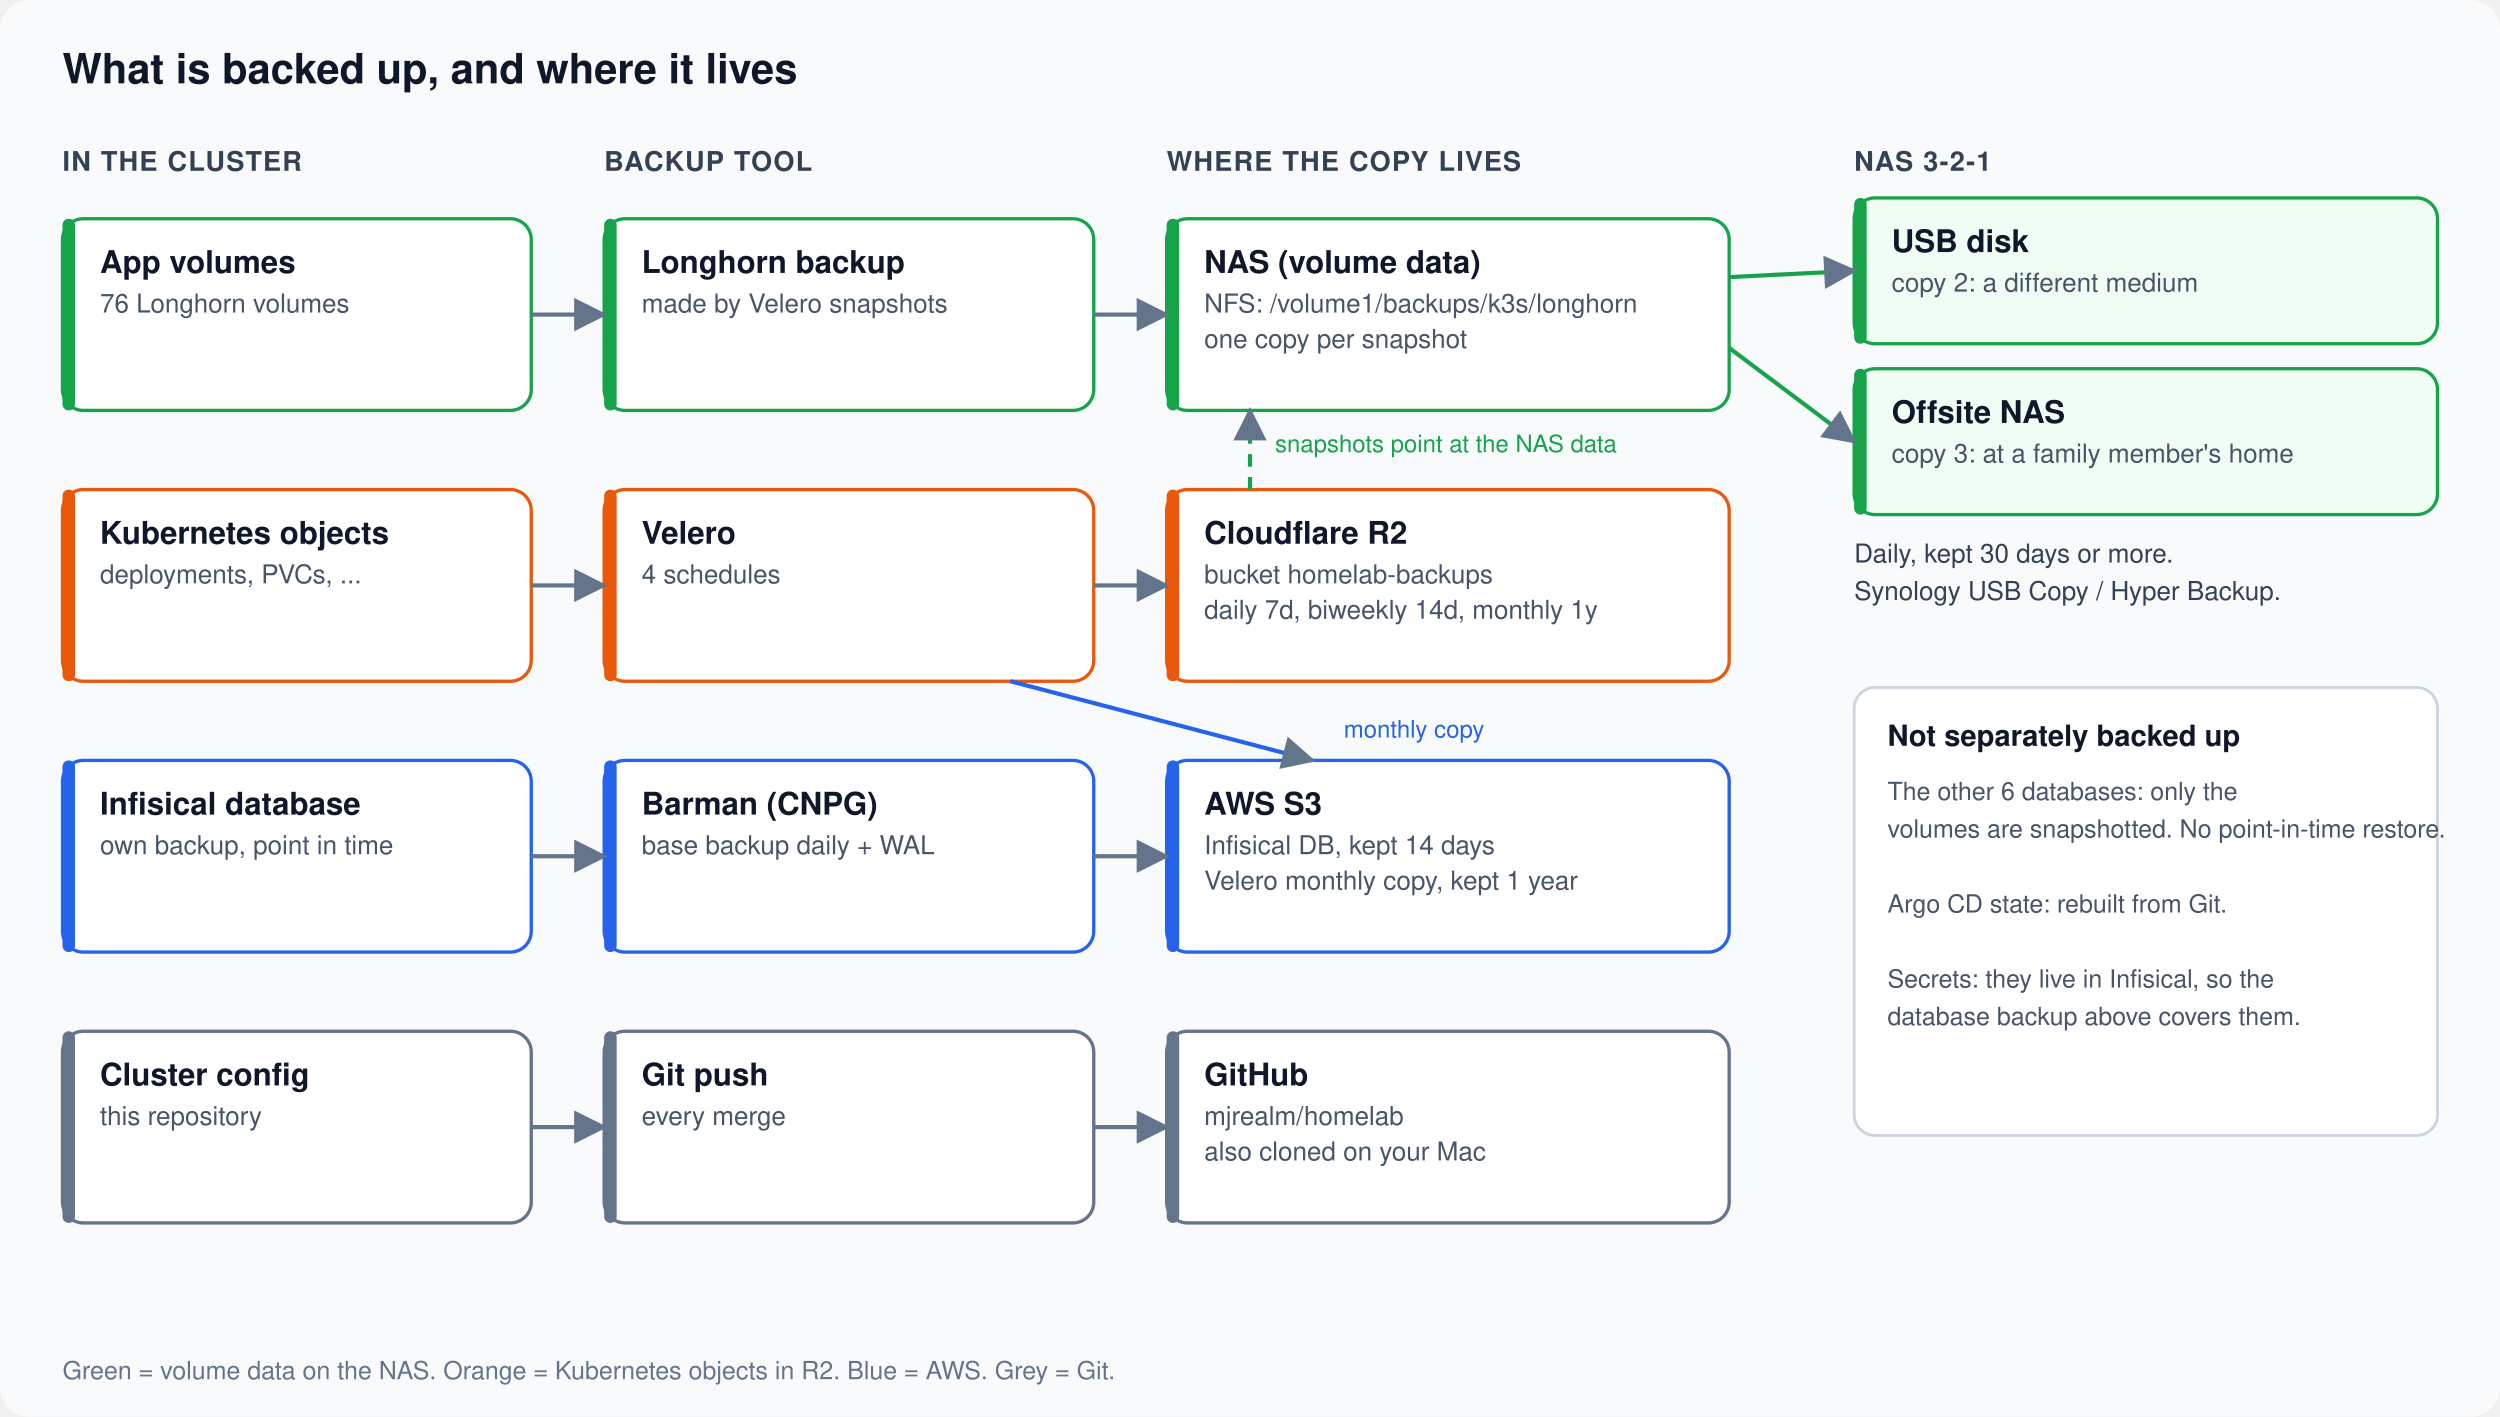
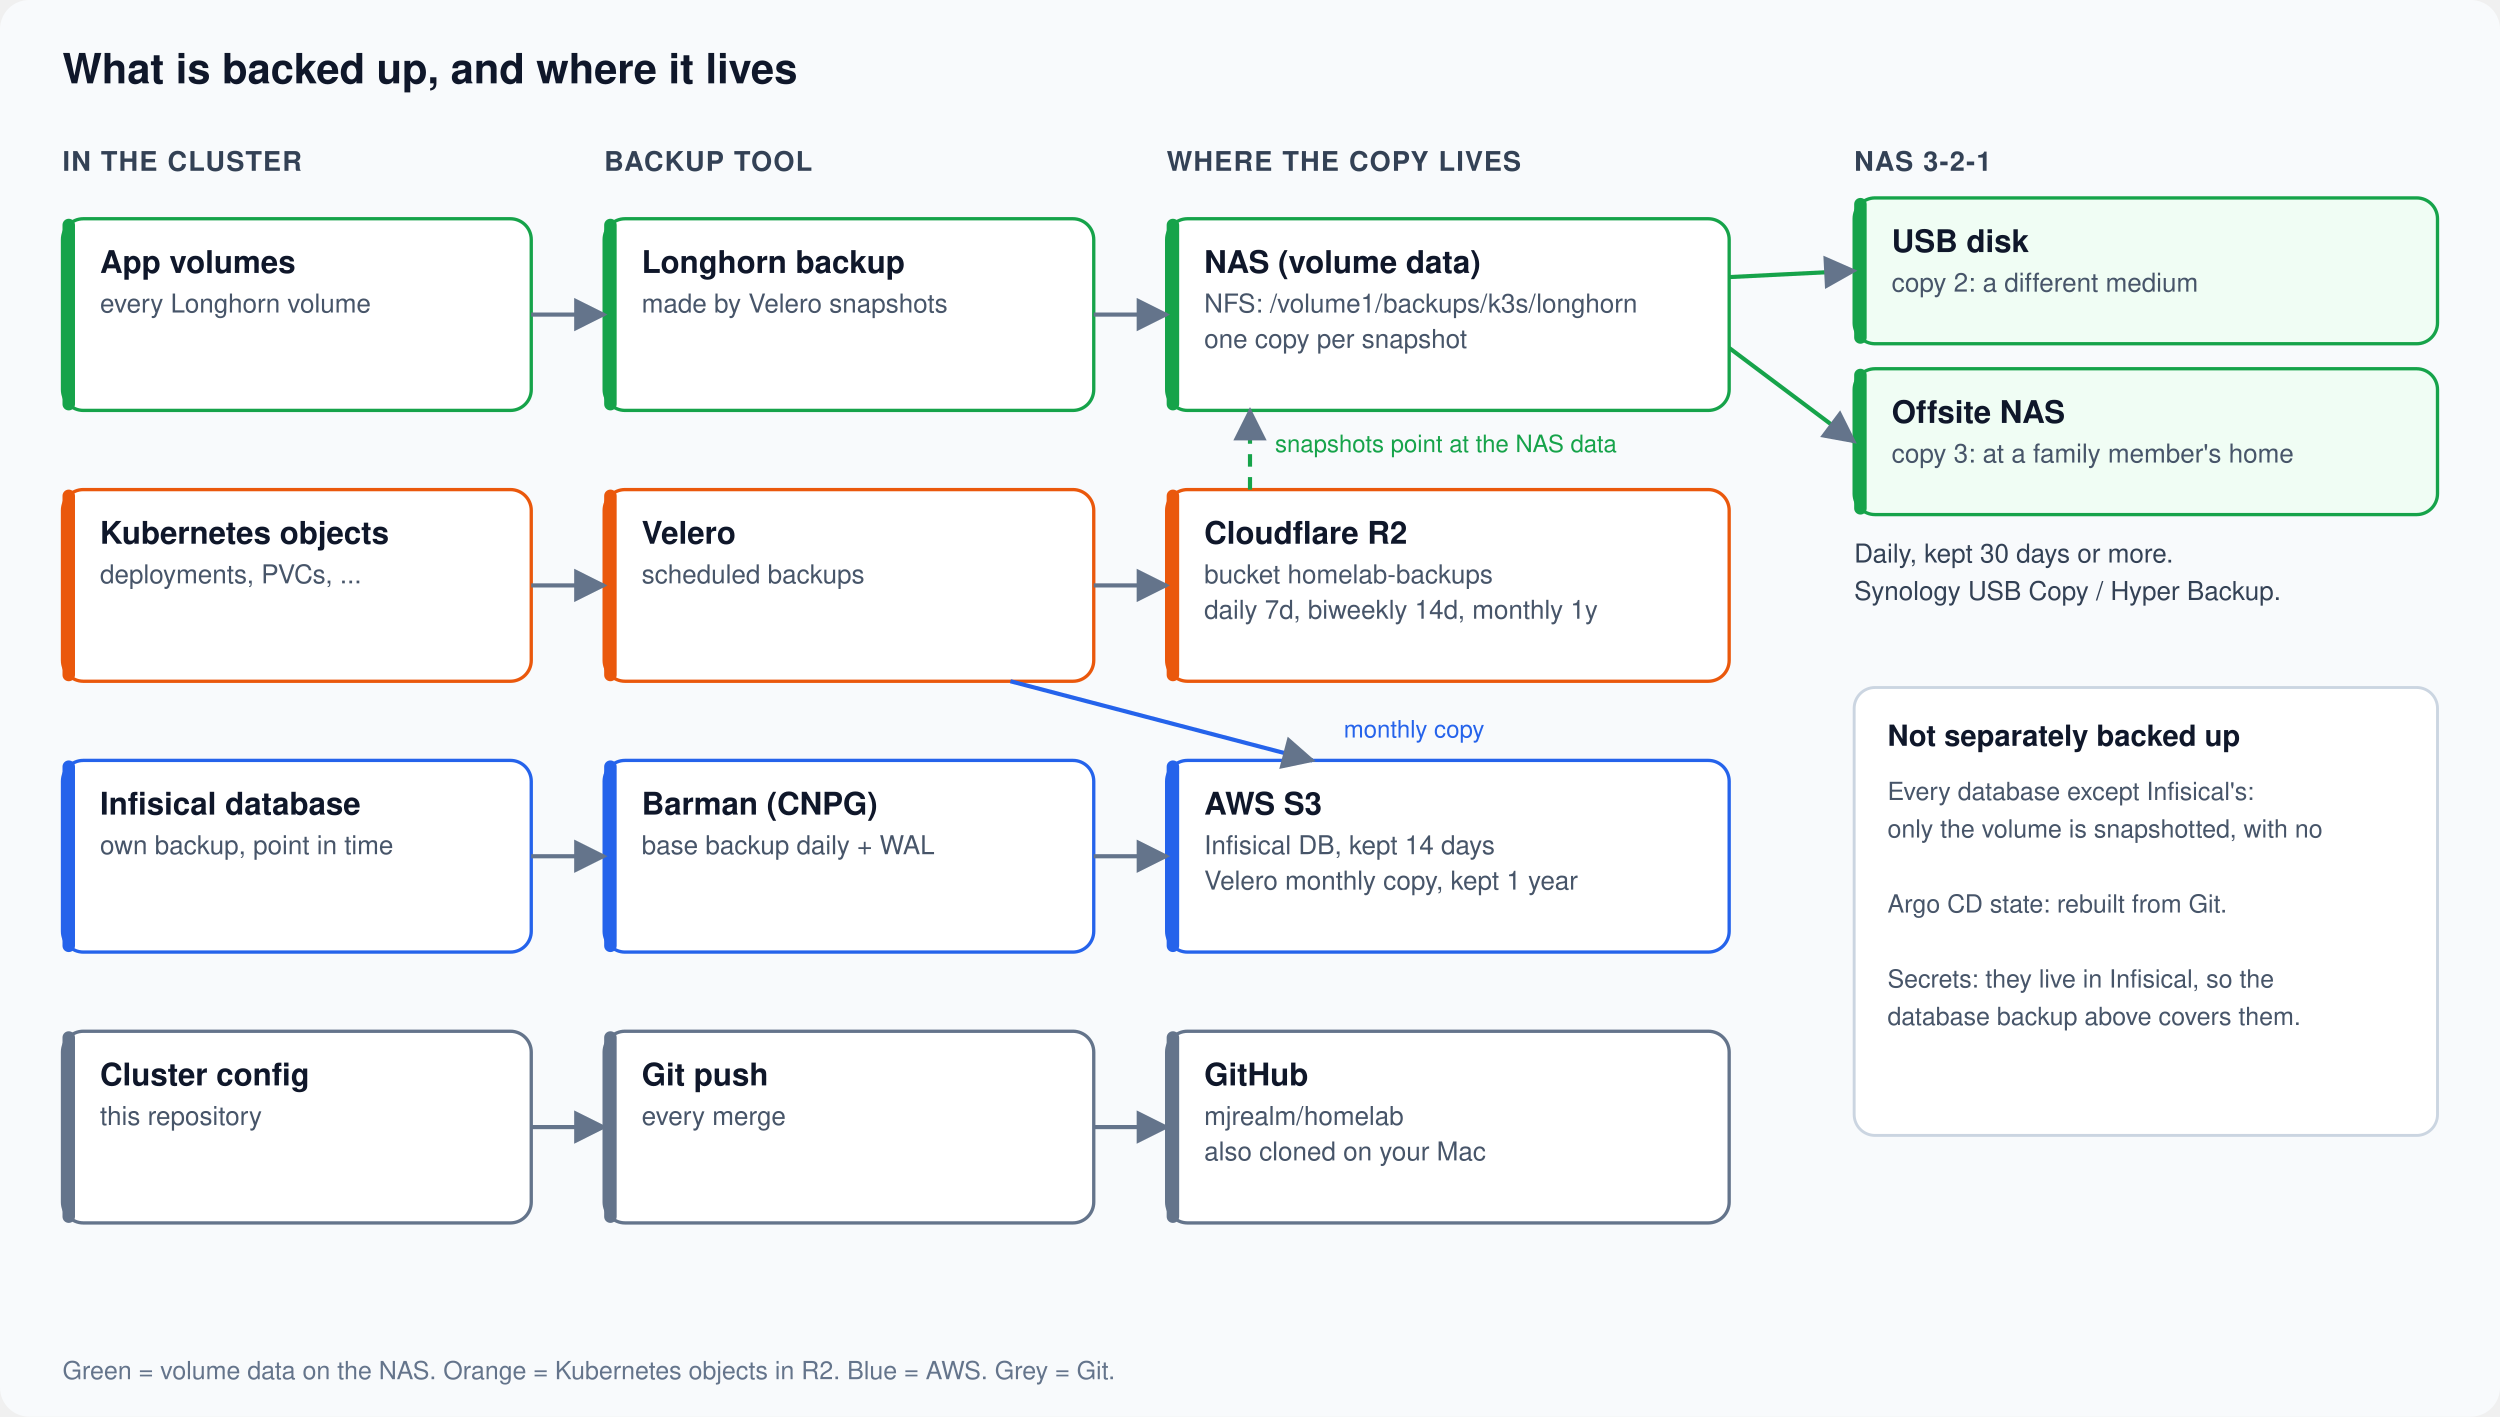
<svg xmlns="http://www.w3.org/2000/svg" viewBox="0 0 1200 680" role="img" aria-labelledby="t d" font-family="-apple-system, BlinkMacSystemFont, Segoe UI, Helvetica, Arial, sans-serif">
  <defs>
    <marker id="a" viewBox="0 0 10 10" refX="9" refY="5" markerWidth="8" markerHeight="8" orient="auto-start-reverse">
      <path d="M0 0 L10 5 L0 10 z" fill="#64748b" />
    </marker>
  </defs>
  <rect width="1200" height="680" rx="14" fill="#f8fafc" />
  <text x="30" y="40" font-size="20" font-weight="700" fill="#0f172a" text-anchor="start">What is backed up, and where it lives</text>
  <text x="30" y="82" font-size="13" font-weight="700" fill="#334155" letter-spacing="0.6">IN THE CLUSTER</text>
  <text x="290" y="82" font-size="13" font-weight="700" fill="#334155" letter-spacing="0.6">BACKUP TOOL</text>
  <text x="560" y="82" font-size="13" font-weight="700" fill="#334155" letter-spacing="0.6">WHERE THE COPY LIVES</text>
  <text x="890" y="82" font-size="13" font-weight="700" fill="#334155" letter-spacing="0.6">NAS 3-2-1</text>
  <rect x="30" y="105" width="225" height="92" rx="10" fill="#ffffff" stroke="#16a34a" stroke-width="1.6" />
  <rect x="30" y="105" width="6" height="92" rx="3" fill="#16a34a" />
  <text x="48" y="131" font-size="15" font-weight="600" fill="#0f172a">App volumes</text>
-   <text x="48" y="150" font-size="12.5" font-weight="400" fill="#475569">76 Longhorn volumes</text>
+   <text x="48" y="150" font-size="12.5" font-weight="400" fill="#475569">every Longhorn volume</text>
  <rect x="290" y="105" width="235" height="92" rx="10" fill="#ffffff" stroke="#16a34a" stroke-width="1.6" />
  <rect x="290" y="105" width="6" height="92" rx="3" fill="#16a34a" />
  <text x="308" y="131" font-size="15" font-weight="600" fill="#0f172a">Longhorn backup</text>
  <text x="308" y="150" font-size="12.5" font-weight="400" fill="#475569">made by Velero snapshots</text>
  <rect x="560" y="105" width="270" height="92" rx="10" fill="#ffffff" stroke="#16a34a" stroke-width="1.6" />
  <rect x="560" y="105" width="6" height="92" rx="3" fill="#16a34a" />
  <text x="578" y="131" font-size="15" font-weight="600" fill="#0f172a">NAS (volume data)</text>
  <text x="578" y="150" font-size="12.5" font-weight="400" fill="#475569">NFS: /volume1/backups/k3s/longhorn</text>
  <text x="578" y="167" font-size="12.5" font-weight="400" fill="#475569">one copy per snapshot</text>
  <rect x="30" y="235" width="225" height="92" rx="10" fill="#ffffff" stroke="#ea580c" stroke-width="1.6" />
  <rect x="30" y="235" width="6" height="92" rx="3" fill="#ea580c" />
  <text x="48" y="261" font-size="15" font-weight="600" fill="#0f172a">Kubernetes objects</text>
  <text x="48" y="280" font-size="12.5" font-weight="400" fill="#475569">deployments, PVCs, ...</text>
  <rect x="290" y="235" width="235" height="92" rx="10" fill="#ffffff" stroke="#ea580c" stroke-width="1.6" />
  <rect x="290" y="235" width="6" height="92" rx="3" fill="#ea580c" />
  <text x="308" y="261" font-size="15" font-weight="600" fill="#0f172a">Velero</text>
-   <text x="308" y="280" font-size="12.5" font-weight="400" fill="#475569">4 schedules</text>
+   <text x="308" y="280" font-size="12.5" font-weight="400" fill="#475569">scheduled backups</text>
  <rect x="560" y="235" width="270" height="92" rx="10" fill="#ffffff" stroke="#ea580c" stroke-width="1.6" />
  <rect x="560" y="235" width="6" height="92" rx="3" fill="#ea580c" />
  <text x="578" y="261" font-size="15" font-weight="600" fill="#0f172a">Cloudflare R2</text>
  <text x="578" y="280" font-size="12.5" font-weight="400" fill="#475569">bucket homelab-backups</text>
  <text x="578" y="297" font-size="12.5" font-weight="400" fill="#475569">daily 7d, biweekly 14d, monthly 1y</text>
  <rect x="30" y="365" width="225" height="92" rx="10" fill="#ffffff" stroke="#2563eb" stroke-width="1.6" />
  <rect x="30" y="365" width="6" height="92" rx="3" fill="#2563eb" />
  <text x="48" y="391" font-size="15" font-weight="600" fill="#0f172a">Infisical database</text>
  <text x="48" y="410" font-size="12.5" font-weight="400" fill="#475569">own backup, point in time</text>
  <rect x="290" y="365" width="235" height="92" rx="10" fill="#ffffff" stroke="#2563eb" stroke-width="1.6" />
  <rect x="290" y="365" width="6" height="92" rx="3" fill="#2563eb" />
  <text x="308" y="391" font-size="15" font-weight="600" fill="#0f172a">Barman (CNPG)</text>
  <text x="308" y="410" font-size="12.5" font-weight="400" fill="#475569">base backup daily + WAL</text>
  <rect x="560" y="365" width="270" height="92" rx="10" fill="#ffffff" stroke="#2563eb" stroke-width="1.6" />
  <rect x="560" y="365" width="6" height="92" rx="3" fill="#2563eb" />
  <text x="578" y="391" font-size="15" font-weight="600" fill="#0f172a">AWS S3</text>
  <text x="578" y="410" font-size="12.5" font-weight="400" fill="#475569">Infisical DB, kept 14 days</text>
  <text x="578" y="427" font-size="12.5" font-weight="400" fill="#475569">Velero monthly copy, kept 1 year</text>
  <rect x="30" y="495" width="225" height="92" rx="10" fill="#ffffff" stroke="#64748b" stroke-width="1.6" />
  <rect x="30" y="495" width="6" height="92" rx="3" fill="#64748b" />
  <text x="48" y="521" font-size="15" font-weight="600" fill="#0f172a">Cluster config</text>
  <text x="48" y="540" font-size="12.5" font-weight="400" fill="#475569">this repository</text>
  <rect x="290" y="495" width="235" height="92" rx="10" fill="#ffffff" stroke="#64748b" stroke-width="1.6" />
  <rect x="290" y="495" width="6" height="92" rx="3" fill="#64748b" />
  <text x="308" y="521" font-size="15" font-weight="600" fill="#0f172a">Git push</text>
  <text x="308" y="540" font-size="12.5" font-weight="400" fill="#475569">every merge</text>
  <rect x="560" y="495" width="270" height="92" rx="10" fill="#ffffff" stroke="#64748b" stroke-width="1.6" />
  <rect x="560" y="495" width="6" height="92" rx="3" fill="#64748b" />
  <text x="578" y="521" font-size="15" font-weight="600" fill="#0f172a">GitHub</text>
  <text x="578" y="540" font-size="12.5" font-weight="400" fill="#475569">mjrealm/homelab</text>
  <text x="578" y="557" font-size="12.5" font-weight="400" fill="#475569">also cloned on your Mac</text>
  <line x1="255" y1="151" x2="290" y2="151" stroke="#64748b" stroke-width="2" marker-end="url(#a)" />
  <line x1="525" y1="151" x2="560" y2="151" stroke="#64748b" stroke-width="2" marker-end="url(#a)" />
  <line x1="255" y1="281" x2="290" y2="281" stroke="#64748b" stroke-width="2" marker-end="url(#a)" />
  <line x1="525" y1="281" x2="560" y2="281" stroke="#64748b" stroke-width="2" marker-end="url(#a)" />
  <line x1="255" y1="411" x2="290" y2="411" stroke="#64748b" stroke-width="2" marker-end="url(#a)" />
  <line x1="525" y1="411" x2="560" y2="411" stroke="#64748b" stroke-width="2" marker-end="url(#a)" />
  <line x1="255" y1="541" x2="290" y2="541" stroke="#64748b" stroke-width="2" marker-end="url(#a)" />
  <line x1="525" y1="541" x2="560" y2="541" stroke="#64748b" stroke-width="2" marker-end="url(#a)" />
  <line x1="485" y1="327" x2="630" y2="365" stroke="#2563eb" stroke-width="2" marker-end="url(#a)" />
  <text x="645" y="354" font-size="11.5" font-weight="400" fill="#2563eb" text-anchor="start">monthly copy</text>
  <line x1="600" y1="235" x2="600" y2="197" stroke="#16a34a" stroke-width="2" stroke-dasharray="6 5" marker-end="url(#a)" />
  <text x="612" y="217" font-size="11.5" font-weight="400" fill="#16a34a" text-anchor="start">snapshots point at the NAS data</text>
  <rect x="890" y="95" width="280" height="70" rx="10" fill="#f0fdf4" stroke="#16a34a" stroke-width="1.6" />
  <rect x="890" y="95" width="6" height="70" rx="3" fill="#16a34a" />
  <text x="908" y="121" font-size="15" font-weight="600" fill="#0f172a">USB disk</text>
  <text x="908" y="140" font-size="12.5" font-weight="400" fill="#475569">copy 2: a different medium</text>
  <rect x="890" y="177" width="280" height="70" rx="10" fill="#f0fdf4" stroke="#16a34a" stroke-width="1.6" />
  <rect x="890" y="177" width="6" height="70" rx="3" fill="#16a34a" />
  <text x="908" y="203" font-size="15" font-weight="600" fill="#0f172a">Offsite NAS</text>
  <text x="908" y="222" font-size="12.5" font-weight="400" fill="#475569">copy 3: at a family member's home</text>
  <line x1="830" y1="133" x2="890" y2="130" stroke="#16a34a" stroke-width="2" marker-end="url(#a)" />
  <line x1="830" y1="167" x2="890" y2="212" stroke="#16a34a" stroke-width="2" marker-end="url(#a)" />
  <text x="890" y="270" font-size="12.5" font-weight="400" fill="#334155" text-anchor="start">Daily, kept 30 days or more.</text>
  <text x="890" y="288" font-size="12.5" font-weight="400" fill="#334155" text-anchor="start">Synology USB Copy / Hyper Backup.</text>
  <rect x="890" y="330" width="280" height="215" rx="10" fill="#ffffff" stroke="#cbd5e1" stroke-width="1.4" />
  <text x="906" y="358" font-size="14" font-weight="700" fill="#0f172a" text-anchor="start">Not separately backed up</text>
-   <text x="906" y="384" font-size="12" font-weight="400" fill="#475569" text-anchor="start">The other 6 databases: only the</text>
-   <text x="906" y="402" font-size="12" font-weight="400" fill="#475569" text-anchor="start">volumes are snapshotted. No point-in-time restore.</text>
+   <text x="906" y="384" font-size="12" font-weight="400" fill="#475569" text-anchor="start">Every database except Infisical's:</text>
+   <text x="906" y="402" font-size="12" font-weight="400" fill="#475569" text-anchor="start">only the volume is snapshotted, with no</text>
  <text x="906" y="420" font-size="12" font-weight="400" fill="#475569" text-anchor="start" />
  <text x="906" y="438" font-size="12" font-weight="400" fill="#475569" text-anchor="start">Argo CD state: rebuilt from Git.</text>
  <text x="906" y="456" font-size="12" font-weight="400" fill="#475569" text-anchor="start" />
  <text x="906" y="474" font-size="12" font-weight="400" fill="#475569" text-anchor="start">Secrets: they live in Infisical, so the</text>
  <text x="906" y="492" font-size="12" font-weight="400" fill="#475569" text-anchor="start">database backup above covers them.</text>
  <text x="30" y="662" font-size="12" font-weight="400" fill="#64748b" text-anchor="start">Green = volume data on the NAS. Orange = Kubernetes objects in R2. Blue = AWS. Grey = Git.</text>
</svg>
